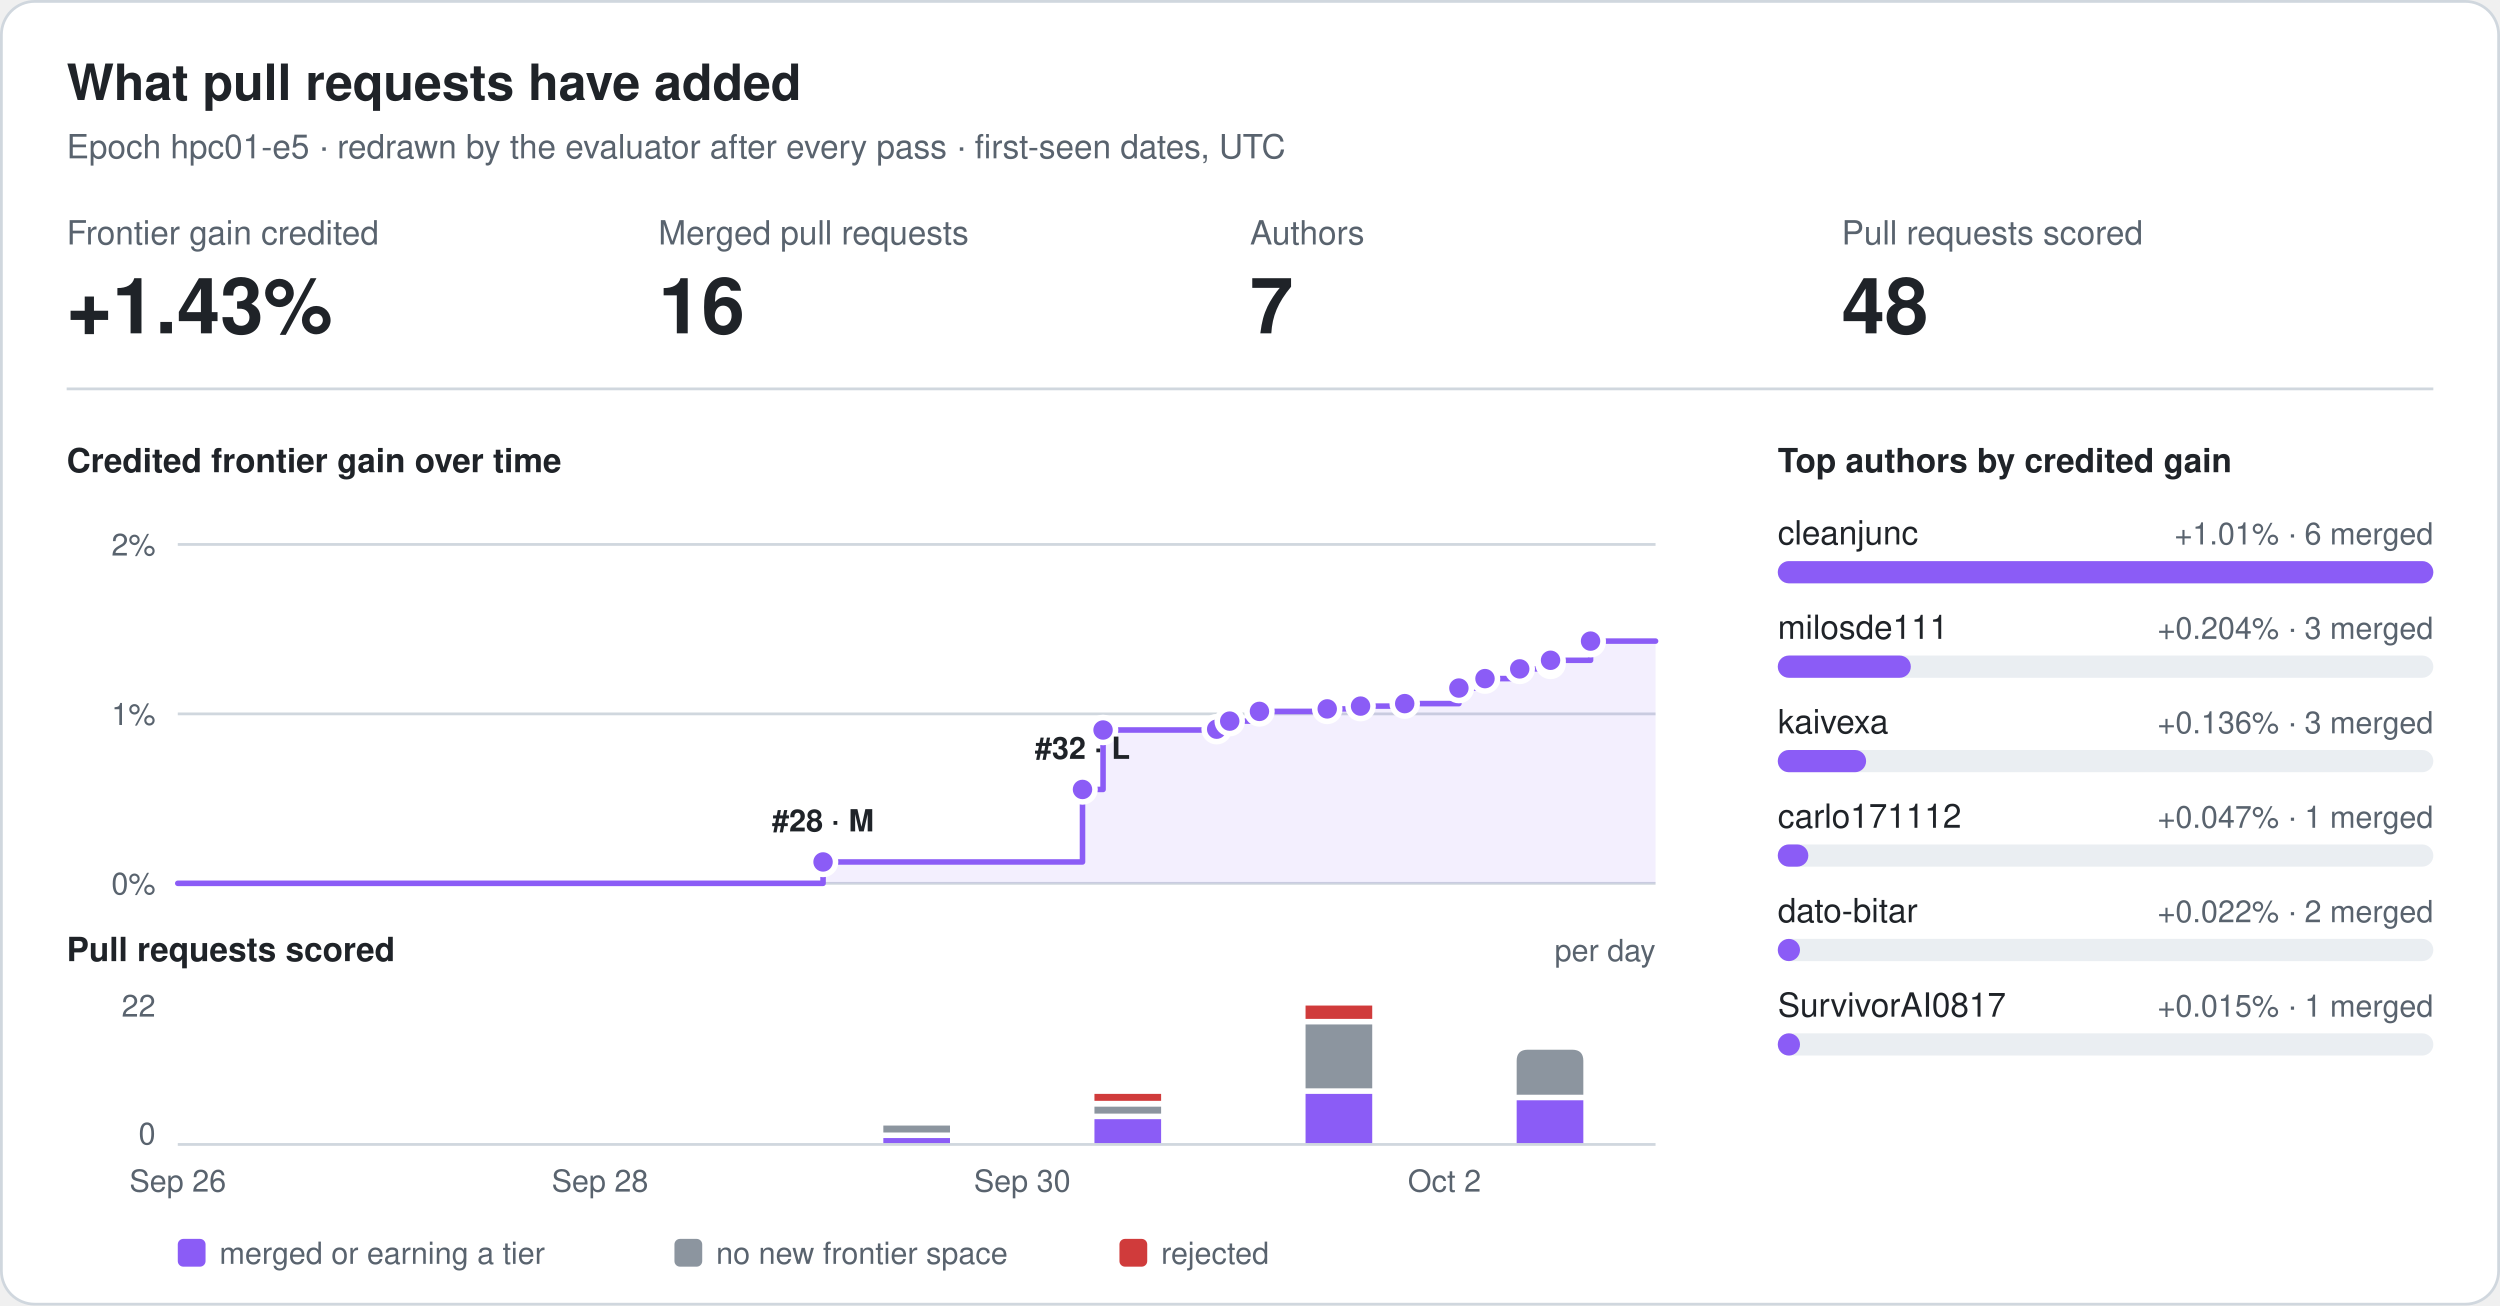
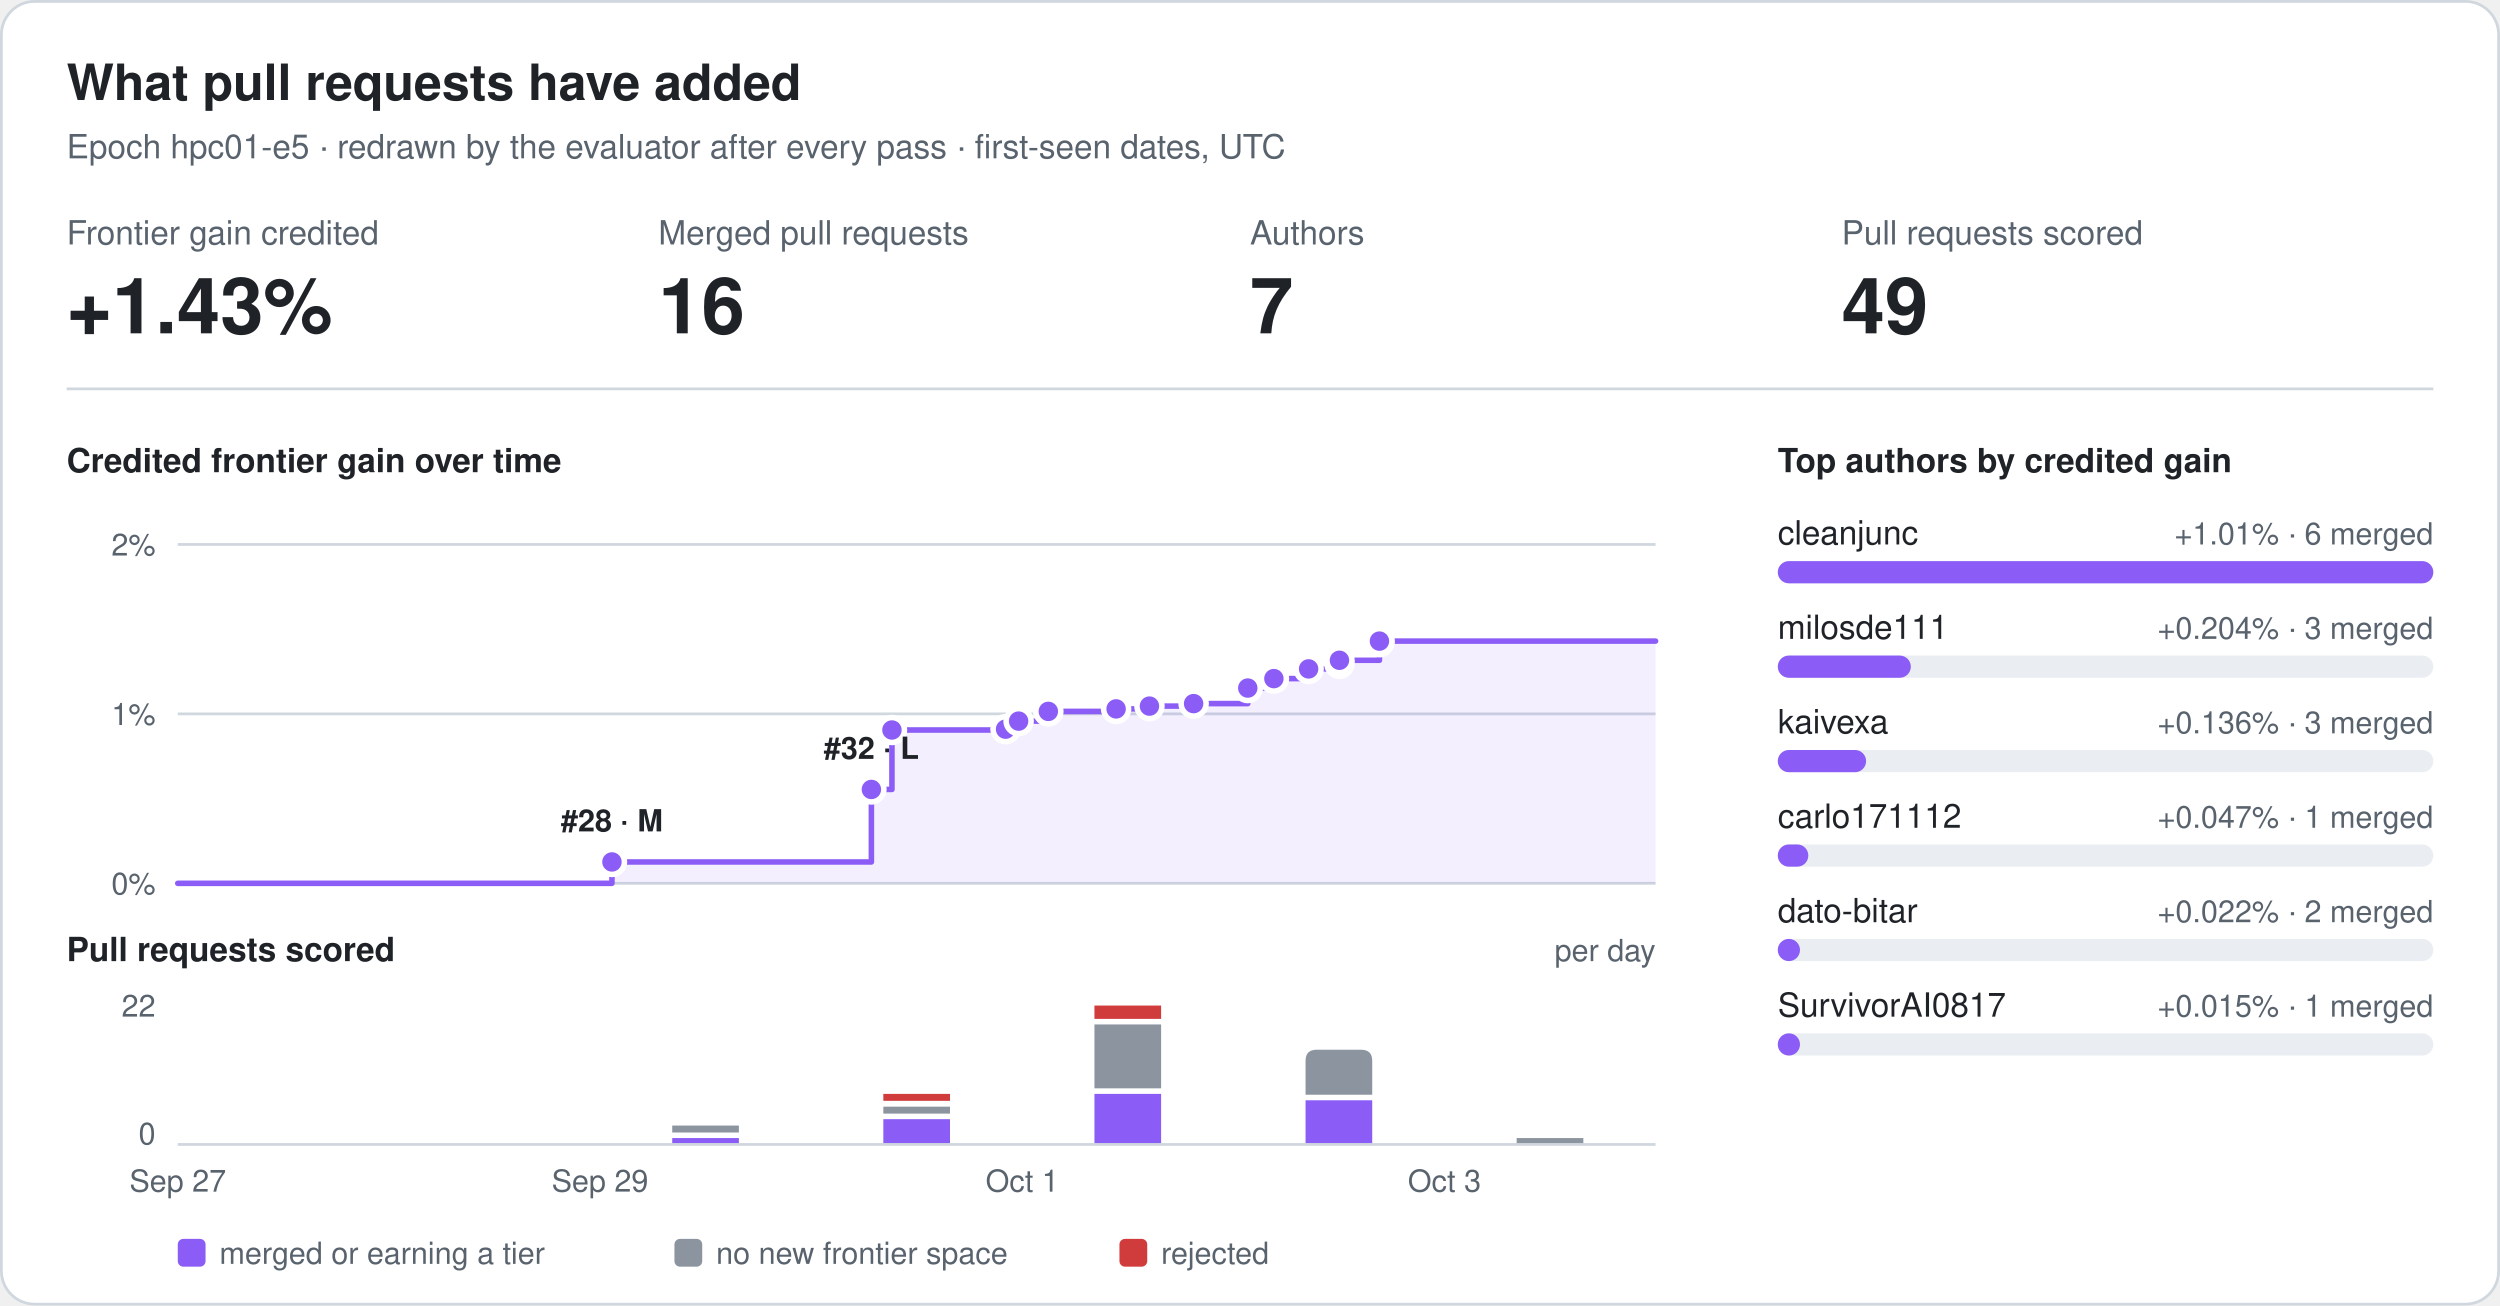
- <svg xmlns="http://www.w3.org/2000/svg" width="900" height="470" viewBox="0 0 900 470" font-family="-apple-system,BlinkMacSystemFont,'Segoe UI',Helvetica,Arial,sans-serif" role="img" aria-label="Frontier gain credited to merged pull requests: +1.43% from 16 merges, 48 pull requests scored">
+ <svg xmlns="http://www.w3.org/2000/svg" width="900" height="470" viewBox="0 0 900 470" font-family="-apple-system,BlinkMacSystemFont,'Segoe UI',Helvetica,Arial,sans-serif" role="img" aria-label="Frontier gain credited to merged pull requests: +1.43% from 16 merges, 49 pull requests scored">
  <style>
.bg{fill:#ffffff;stroke:#d0d7de}.t{fill:#1f2328}.m{fill:#59636e}.rule{stroke:#d0d7de}.ring{stroke:#ffffff}
.acc{fill:#8b5cf6}.accl{stroke:#8b5cf6}.wash{fill:#8b5cf6;fill-opacity:.1}.gry{fill:#8c959f}.rej{fill:#d03b3b}.track{fill:#eaeef2}.tk{stroke:#1f2328}
@media (prefers-color-scheme: dark){
.bg{fill:#0d1117;stroke:#30363d}.t{fill:#e6edf3}.m{fill:#9198a1}.rule{stroke:#30363d}.ring{stroke:#0d1117}
.acc{fill:#9a75f8}.accl{stroke:#9a75f8}.wash{fill:#9a75f8;fill-opacity:.14}.gry{fill:#9198a1}.rej{fill:#e5534b}.track{fill:#21262d}.tk{stroke:#e6edf3}}
</style>
  <rect class="bg" x="0.5" y="0.5" width="899" height="469" rx="12" />
  <text x="24.0" y="36.0" class="t" font-size="18" font-weight="600" text-anchor="start">What pull requests have added</text>
  <text x="24.0" y="57.0" class="m" font-size="12" font-weight="400" text-anchor="start">Epoch hpc01-e5 · redrawn by the evaluator after every pass · first-seen dates, UTC</text>
  <text x="24.0" y="88.0" class="m" font-size="12" font-weight="400" text-anchor="start">Frontier gain credited</text>
  <text x="24.0" y="120.0" class="t" font-size="28" font-weight="600" text-anchor="start">+1.43%</text>
  <text x="237.0" y="88.0" class="m" font-size="12" font-weight="400" text-anchor="start">Merged pull requests</text>
  <text x="237.0" y="120.0" class="t" font-size="28" font-weight="600" text-anchor="start">16</text>
  <text x="450.0" y="88.0" class="m" font-size="12" font-weight="400" text-anchor="start">Authors</text>
  <text x="450.0" y="120.0" class="t" font-size="28" font-weight="600" text-anchor="start">7</text>
  <text x="663.0" y="88.0" class="m" font-size="12" font-weight="400" text-anchor="start">Pull requests scored</text>
-   <text x="663.0" y="120.0" class="t" font-size="28" font-weight="600" text-anchor="start">48</text>
+   <text x="663.0" y="120.0" class="t" font-size="28" font-weight="600" text-anchor="start">49</text>
  <line class="rule" x1="24" x2="876" y1="140" y2="140" stroke-width="1" />
  <text x="24.0" y="170.0" class="t" font-size="12" font-weight="600" text-anchor="start">Credited frontier gain over time</text>
  <text x="24.0" y="346.0" class="t" font-size="12" font-weight="600" text-anchor="start">Pull requests scored</text>
  <line class="rule" x1="64" x2="596" y1="318.0" y2="318.0" stroke-width="1" />
  <text x="56.0" y="322.0" class="m" font-size="11" font-weight="400" text-anchor="end">0%</text>
  <line class="rule" x1="64" x2="596" y1="257.0" y2="257.0" stroke-width="1" />
  <text x="56.0" y="261.0" class="m" font-size="11" font-weight="400" text-anchor="end">1%</text>
  <line class="rule" x1="64" x2="596" y1="196.0" y2="196.0" stroke-width="1" />
  <text x="56.0" y="200.0" class="m" font-size="11" font-weight="400" text-anchor="end">2%</text>
-   <polygon class="wash" points="64.0,318.0 296.3,318.0 296.3,310.3 389.7,310.3 389.7,284.2 397.1,284.2 397.1,262.8 438.0,262.8 438.0,262.5 442.7,262.5 442.7,259.6 453.4,259.6 453.4,256.1 477.8,256.1 477.8,255.2 489.8,255.2 489.8,254.2 505.7,254.2 505.7,253.3 525.2,253.3 525.2,247.7 534.6,247.7 534.6,244.3 547.1,244.3 547.1,240.8 558.2,240.8 558.2,239.0 558.2,239.0 558.2,237.7 572.6,237.7 572.6,231.2 572.6,231.2 572.6,230.8 596.0,230.8 596.0,318.0" />
-   <polyline class="accl" points="64.0,318.0 296.3,318.0 296.3,310.3 389.7,310.3 389.7,284.2 397.1,284.2 397.1,262.8 438.0,262.8 438.0,262.5 442.7,262.5 442.7,259.6 453.4,259.6 453.4,256.1 477.8,256.1 477.8,255.2 489.8,255.2 489.8,254.2 505.7,254.2 505.7,253.3 525.2,253.3 525.2,247.7 534.6,247.7 534.6,244.3 547.1,244.3 547.1,240.8 558.2,240.8 558.2,239.0 558.2,239.0 558.2,237.7 572.6,237.7 572.6,231.2 572.6,231.2 572.6,230.8 596.0,230.8" fill="none" stroke-width="2" stroke-linejoin="round" stroke-linecap="round" />
-   <circle class="acc ring" cx="296.3" cy="310.3" r="4.5" stroke-width="2" />
-   <circle class="acc ring" cx="389.7" cy="284.2" r="4.5" stroke-width="2" />
-   <circle class="acc ring" cx="397.1" cy="262.8" r="4.5" stroke-width="2" />
-   <circle class="acc ring" cx="438.0" cy="262.5" r="4.5" stroke-width="2" />
-   <circle class="acc ring" cx="442.7" cy="259.6" r="4.5" stroke-width="2" />
-   <circle class="acc ring" cx="453.4" cy="256.1" r="4.5" stroke-width="2" />
-   <circle class="acc ring" cx="477.8" cy="255.2" r="4.5" stroke-width="2" />
-   <circle class="acc ring" cx="489.8" cy="254.2" r="4.5" stroke-width="2" />
-   <circle class="acc ring" cx="505.7" cy="253.3" r="4.5" stroke-width="2" />
-   <circle class="acc ring" cx="525.2" cy="247.7" r="4.5" stroke-width="2" />
-   <circle class="acc ring" cx="534.6" cy="244.3" r="4.5" stroke-width="2" />
-   <circle class="acc ring" cx="547.1" cy="240.8" r="4.5" stroke-width="2" />
-   <circle class="acc ring" cx="558.2" cy="239.0" r="4.5" stroke-width="2" />
-   <circle class="acc ring" cx="558.2" cy="237.7" r="4.5" stroke-width="2" />
-   <circle class="acc ring" cx="572.6" cy="231.2" r="4.5" stroke-width="2" />
-   <circle class="acc ring" cx="572.6" cy="230.8" r="4.5" stroke-width="2" />
-   <text x="389.7" y="273.2" class="t" font-size="11" font-weight="600" text-anchor="middle">#32 · L</text>
-   <text x="296.3" y="299.3" class="t" font-size="11" font-weight="600" text-anchor="middle">#28 · M</text>
-   <rect class="acc" x="318.0" y="409.7" width="24.0" height="2.3" />
-   <rect class="gry" x="318.0" y="405.2" width="24.0" height="2.5" />
-   <rect class="acc" x="394.0" y="402.9" width="24.0" height="9.1" />
-   <rect class="gry" x="394.0" y="398.4" width="24.0" height="2.5" />
-   <rect class="rej" x="394.0" y="393.8" width="24.0" height="2.5" />
-   <rect class="acc" x="470.0" y="393.8" width="24.0" height="18.2" />
-   <rect class="gry" x="470.0" y="368.8" width="24.0" height="23.0" />
-   <rect class="rej" x="470.0" y="362.0" width="24.0" height="4.8" />
-   <rect class="acc" x="546.0" y="396.1" width="24.0" height="15.9" />
-   <path class="gry" d="M546.0,394.1V381.9Q546.0,377.9 550.0,377.9H566.0Q570.0,377.9 570.0,381.9V394.1Z" />
+   <polygon class="wash" points="64.0,318.0 220.3,318.0 220.3,310.3 313.7,310.3 313.7,284.2 321.1,284.2 321.1,262.8 362.0,262.8 362.0,262.5 366.7,262.5 366.7,259.6 377.4,259.6 377.4,256.1 401.8,256.1 401.8,255.2 413.8,255.2 413.8,254.2 429.7,254.2 429.7,253.3 449.2,253.3 449.2,247.7 458.6,247.7 458.6,244.3 471.1,244.3 471.1,240.8 482.2,240.8 482.2,239.0 482.2,239.0 482.2,237.7 496.6,237.7 496.6,231.2 496.6,231.2 496.6,230.8 596.0,230.8 596.0,318.0" />
+   <polyline class="accl" points="64.0,318.0 220.3,318.0 220.3,310.3 313.7,310.3 313.7,284.2 321.1,284.2 321.1,262.8 362.0,262.8 362.0,262.5 366.7,262.5 366.7,259.6 377.4,259.6 377.4,256.1 401.8,256.1 401.8,255.2 413.8,255.2 413.8,254.2 429.7,254.2 429.7,253.3 449.2,253.3 449.2,247.7 458.6,247.7 458.6,244.3 471.1,244.3 471.1,240.8 482.2,240.8 482.2,239.0 482.2,239.0 482.2,237.7 496.6,237.7 496.6,231.2 496.6,231.2 496.6,230.8 596.0,230.8" fill="none" stroke-width="2" stroke-linejoin="round" stroke-linecap="round" />
+   <circle class="acc ring" cx="220.3" cy="310.3" r="4.5" stroke-width="2" />
+   <circle class="acc ring" cx="313.7" cy="284.2" r="4.5" stroke-width="2" />
+   <circle class="acc ring" cx="321.1" cy="262.8" r="4.5" stroke-width="2" />
+   <circle class="acc ring" cx="362.0" cy="262.5" r="4.5" stroke-width="2" />
+   <circle class="acc ring" cx="366.7" cy="259.6" r="4.5" stroke-width="2" />
+   <circle class="acc ring" cx="377.4" cy="256.1" r="4.5" stroke-width="2" />
+   <circle class="acc ring" cx="401.8" cy="255.2" r="4.5" stroke-width="2" />
+   <circle class="acc ring" cx="413.8" cy="254.2" r="4.5" stroke-width="2" />
+   <circle class="acc ring" cx="429.7" cy="253.3" r="4.5" stroke-width="2" />
+   <circle class="acc ring" cx="449.2" cy="247.7" r="4.5" stroke-width="2" />
+   <circle class="acc ring" cx="458.6" cy="244.3" r="4.5" stroke-width="2" />
+   <circle class="acc ring" cx="471.1" cy="240.8" r="4.5" stroke-width="2" />
+   <circle class="acc ring" cx="482.2" cy="239.0" r="4.5" stroke-width="2" />
+   <circle class="acc ring" cx="482.2" cy="237.7" r="4.5" stroke-width="2" />
+   <circle class="acc ring" cx="496.6" cy="231.2" r="4.5" stroke-width="2" />
+   <circle class="acc ring" cx="496.6" cy="230.8" r="4.5" stroke-width="2" />
+   <text x="313.7" y="273.2" class="t" font-size="11" font-weight="600" text-anchor="middle">#32 · L</text>
+   <text x="220.3" y="299.3" class="t" font-size="11" font-weight="600" text-anchor="middle">#28 · M</text>
+   <rect class="acc" x="242.0" y="409.7" width="24.0" height="2.3" />
+   <rect class="gry" x="242.0" y="405.2" width="24.0" height="2.5" />
+   <rect class="acc" x="318.0" y="402.9" width="24.0" height="9.1" />
+   <rect class="gry" x="318.0" y="398.4" width="24.0" height="2.5" />
+   <rect class="rej" x="318.0" y="393.8" width="24.0" height="2.5" />
+   <rect class="acc" x="394.0" y="393.8" width="24.0" height="18.2" />
+   <rect class="gry" x="394.0" y="368.8" width="24.0" height="23.0" />
+   <rect class="rej" x="394.0" y="362.0" width="24.0" height="4.8" />
+   <rect class="acc" x="470.0" y="396.1" width="24.0" height="15.9" />
+   <path class="gry" d="M470.0,394.1V381.9Q470.0,377.9 474.0,377.9H490.0Q494.0,377.9 494.0,381.9V394.1Z" />
+   <rect class="gry" x="546.0" y="409.7" width="24.0" height="2.3" />
  <line class="rule" x1="64" x2="596" y1="412" y2="412" stroke-width="1" />
  <text x="56.0" y="366.0" class="m" font-size="11" font-weight="400" text-anchor="end">22</text>
  <text x="56.0" y="412.0" class="m" font-size="11" font-weight="400" text-anchor="end">0</text>
  <text x="596.0" y="346.0" class="m" font-size="11" font-weight="400" text-anchor="end">per day</text>
-   <text x="64.0" y="429.0" class="m" font-size="11" font-weight="400" text-anchor="middle">Sep 26</text>
-   <text x="216.0" y="429.0" class="m" font-size="11" font-weight="400" text-anchor="middle">Sep 28</text>
-   <text x="368.0" y="429.0" class="m" font-size="11" font-weight="400" text-anchor="middle">Sep 30</text>
-   <text x="520.0" y="429.0" class="m" font-size="11" font-weight="400" text-anchor="middle">Oct 2</text>
+   <text x="64.0" y="429.0" class="m" font-size="11" font-weight="400" text-anchor="middle">Sep 27</text>
+   <text x="216.0" y="429.0" class="m" font-size="11" font-weight="400" text-anchor="middle">Sep 29</text>
+   <text x="368.0" y="429.0" class="m" font-size="11" font-weight="400" text-anchor="middle">Oct 1</text>
+   <text x="520.0" y="429.0" class="m" font-size="11" font-weight="400" text-anchor="middle">Oct 3</text>
  <rect class="acc" x="64" y="446" width="10" height="10" rx="2" />
  <text x="79.0" y="455.0" class="m" font-size="11" font-weight="400" text-anchor="start">merged or earning a tier</text>
  <rect class="gry" x="242.8" y="446" width="10" height="10" rx="2" />
  <text x="257.8" y="455.0" class="m" font-size="11" font-weight="400" text-anchor="start">no new frontier space</text>
  <rect class="rej" x="403.0" y="446" width="10" height="10" rx="2" />
  <text x="418.0" y="455.0" class="m" font-size="11" font-weight="400" text-anchor="start">rejected</text>
  <text x="640.0" y="170.0" class="t" font-size="12" font-weight="600" text-anchor="start">Top authors by credited gain</text>
  <text x="640.0" y="196.0" class="t" font-size="12" font-weight="400" text-anchor="start">cleanjunc</text>
  <text x="876.0" y="196.0" class="m" font-size="11" font-weight="400" text-anchor="end">+1.01% · 6 merged</text>
  <rect class="track" x="640" y="202" width="236" height="8" rx="4" />
  <rect class="acc" x="640" y="202" width="236.0" height="8" rx="4" />
  <text x="640.0" y="230.0" class="t" font-size="12" font-weight="400" text-anchor="start">milosde111</text>
  <text x="876.0" y="230.0" class="m" font-size="11" font-weight="400" text-anchor="end">+0.204% · 3 merged</text>
  <rect class="track" x="640" y="236" width="236" height="8" rx="4" />
  <rect class="acc" x="640" y="236" width="47.9" height="8" rx="4" />
  <text x="640.0" y="264.0" class="t" font-size="12" font-weight="400" text-anchor="start">kaivexa</text>
  <text x="876.0" y="264.0" class="m" font-size="11" font-weight="400" text-anchor="end">+0.136% · 3 merged</text>
  <rect class="track" x="640" y="270" width="236" height="8" rx="4" />
  <rect class="acc" x="640" y="270" width="31.8" height="8" rx="4" />
  <text x="640.0" y="298.0" class="t" font-size="12" font-weight="400" text-anchor="start">carlo171112</text>
  <text x="876.0" y="298.0" class="m" font-size="11" font-weight="400" text-anchor="end">+0.047% · 1 merged</text>
  <rect class="track" x="640" y="304" width="236" height="8" rx="4" />
  <rect class="acc" x="640" y="304" width="11.0" height="8" rx="4" />
  <text x="640.0" y="332.0" class="t" font-size="12" font-weight="400" text-anchor="start">dato-bitar</text>
  <text x="876.0" y="332.0" class="m" font-size="11" font-weight="400" text-anchor="end">+0.022% · 2 merged</text>
  <rect class="track" x="640" y="338" width="236" height="8" rx="4" />
  <rect class="acc" x="640" y="338" width="8.0" height="8" rx="4" />
  <text x="640.0" y="366.0" class="t" font-size="12" font-weight="400" text-anchor="start">SurvivorAI0817</text>
  <text x="876.0" y="366.0" class="m" font-size="11" font-weight="400" text-anchor="end">+0.015% · 1 merged</text>
  <rect class="track" x="640" y="372" width="236" height="8" rx="4" />
  <rect class="acc" x="640" y="372" width="8.0" height="8" rx="4" />
</svg>
